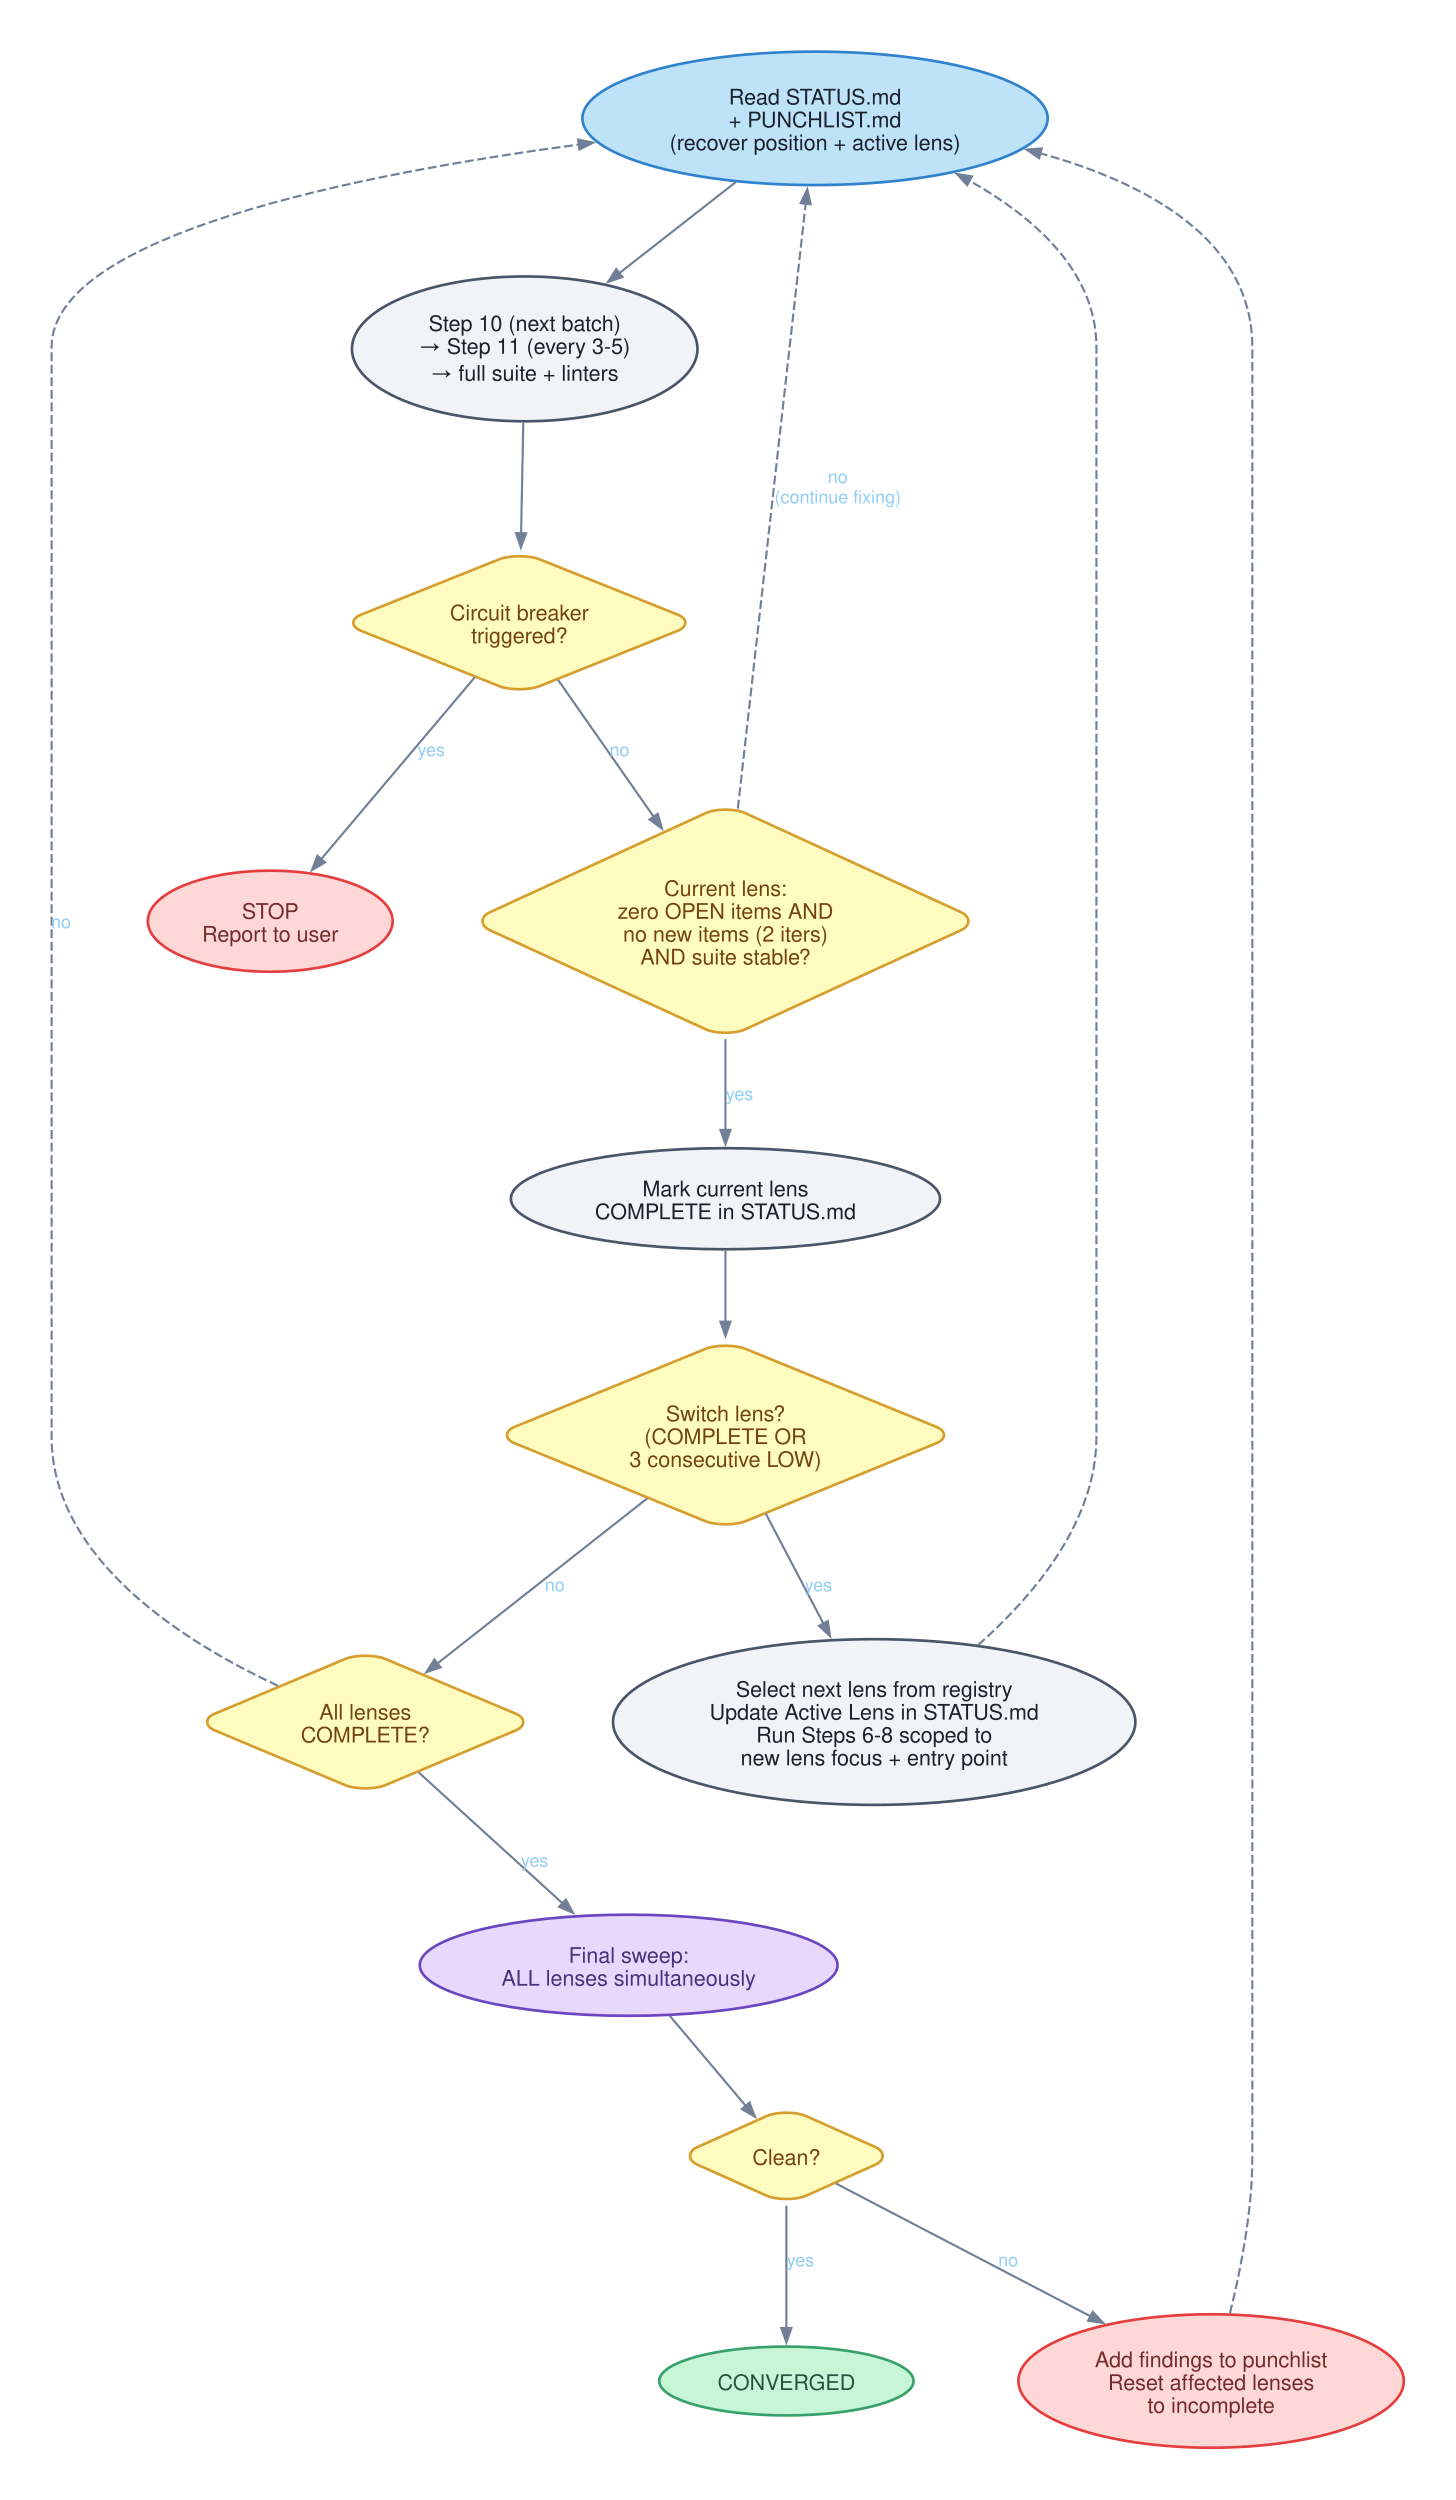
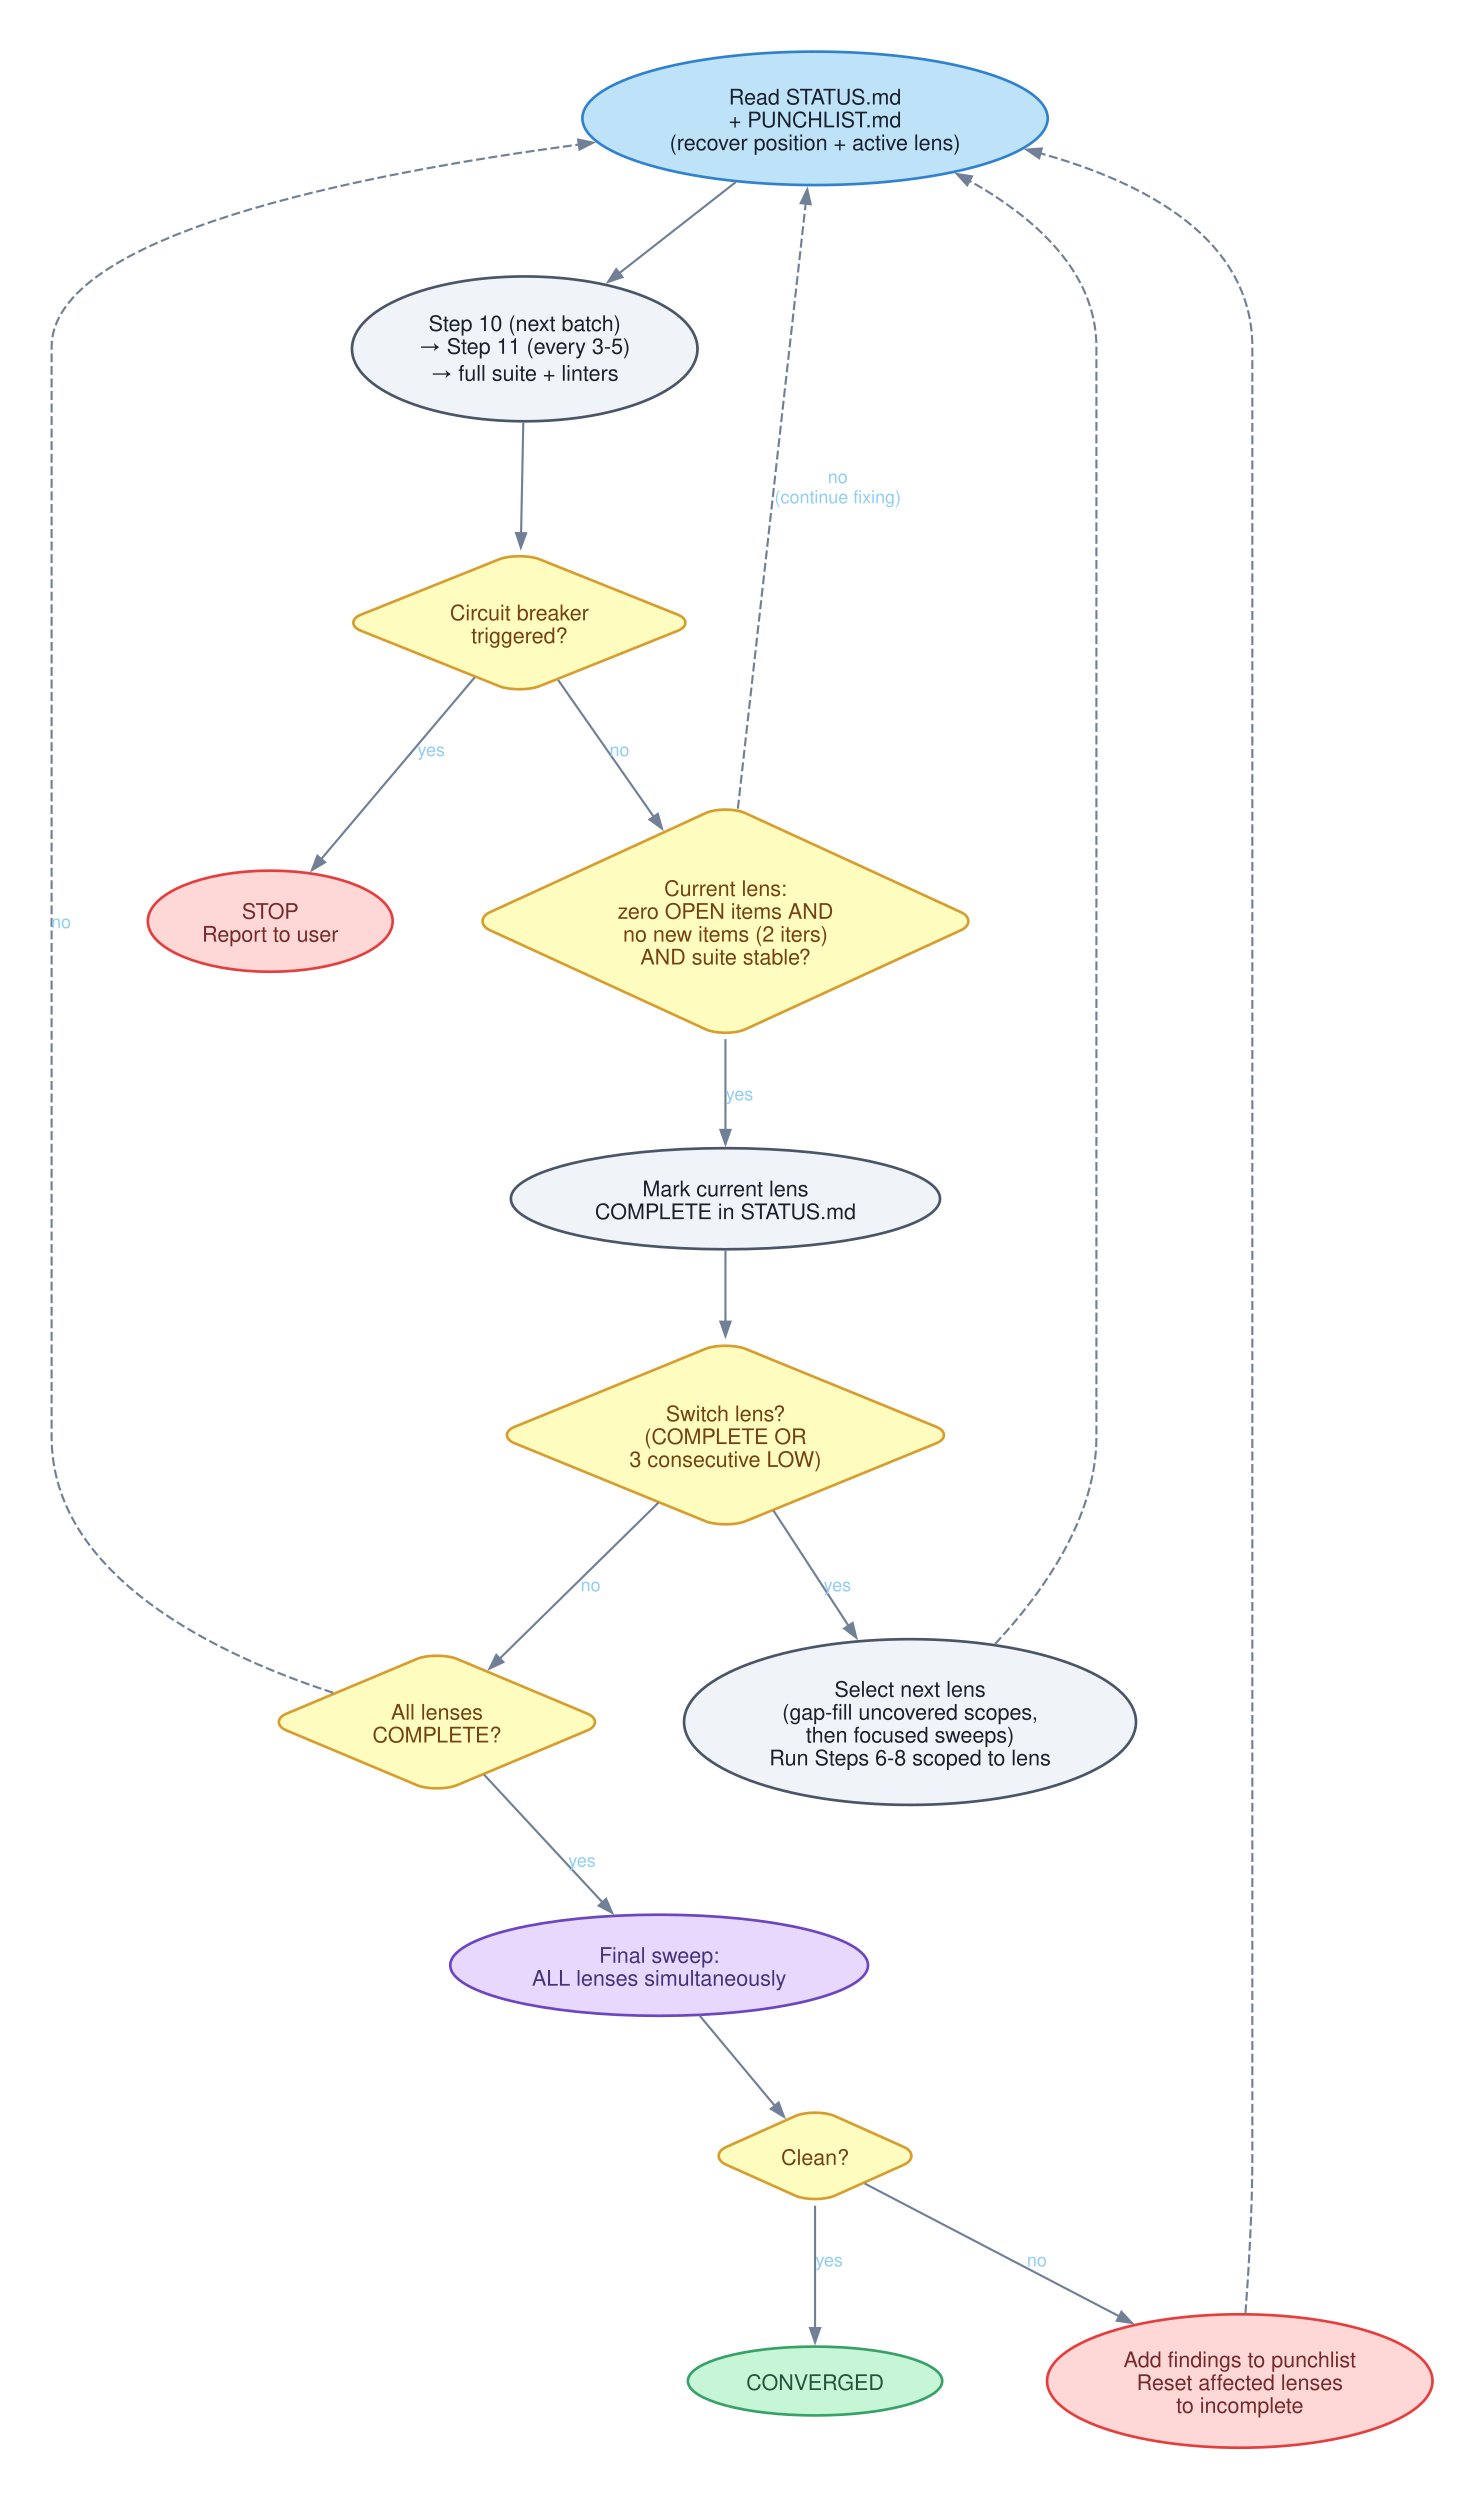
- <svg xmlns="http://www.w3.org/2000/svg" width="812pt" height="1395pt" viewBox="0.00 0.00 812.00 1395.00">
+ <svg xmlns="http://www.w3.org/2000/svg" width="828pt" height="1395pt" viewBox="0.00 0.00 828.00 1395.00">
  <g id="graph0" class="graph" transform="scale(1 1) rotate(0) translate(28.8 1365.83)">
    <g id="node1" class="node">
      <ellipse fill="#bee3f8" stroke="#3182ce" stroke-width="1.5" cx="426" cy="-1299.8" rx="129.82" ry="37.23" />
      <text xml:space="preserve" text-anchor="middle" x="426" y="-1307.53" font-family="Helvetica,sans-Serif" font-size="12.00" fill="#1a202c">Read STATUS.md</text>
      <text xml:space="preserve" text-anchor="middle" x="426" y="-1294.78" font-family="Helvetica,sans-Serif" font-size="12.00" fill="#1a202c">+ PUNCHLIST.md</text>
      <text xml:space="preserve" text-anchor="middle" x="426" y="-1282.03" font-family="Helvetica,sans-Serif" font-size="12.00" fill="#1a202c">(recover position + active lens)</text>
    </g>
    <g id="node2" class="node">
      <ellipse fill="#f0f4f8" stroke="#4a5568" stroke-width="1.5" cx="264" cy="-1171.16" rx="96.41" ry="40.41" />
      <text xml:space="preserve" text-anchor="middle" x="264" y="-1181.14" font-family="Helvetica,sans-Serif" font-size="12.00" fill="#1a202c">Step 10 (next batch)</text>
      <text xml:space="preserve" text-anchor="middle" x="264" y="-1168.39" font-family="Helvetica,sans-Serif" font-size="12.00" fill="#1a202c">→ Step 11 (every 3-5)</text>
      <text xml:space="preserve" text-anchor="middle" x="264" y="-1153.39" font-family="Helvetica,sans-Serif" font-size="12.00" fill="#1a202c">→ full suite + linters</text>
    </g>
    <g id="edge1" class="edge">
      <path fill="none" stroke="#718096" stroke-width="1.2" d="M381.73,-1264.2C361.62,-1248.48 337.69,-1229.77 316.66,-1213.33" />
      <polygon fill="#718096" stroke="#718096" stroke-width="1.2" points="318.52,-1211.23 310.49,-1208.51 315.07,-1215.64 318.52,-1211.23" />
    </g>
    <g id="node3" class="node">
      <path fill="#fefcbf" stroke="#d69e2e" stroke-width="1.5" d="M249.86,-1053.79C249.86,-1053.79 172.54,-1022.81 172.54,-1022.81 166.97,-1020.58 166.97,-1016.12 172.54,-1013.89 172.54,-1013.89 249.86,-982.91 249.86,-982.91 255.43,-980.68 266.57,-980.68 272.14,-982.91 272.14,-982.91 349.46,-1013.89 349.46,-1013.89 355.03,-1016.12 355.03,-1020.58 349.46,-1022.81 349.46,-1022.81 272.14,-1053.79 272.14,-1053.79 266.57,-1056.02 255.43,-1056.02 249.86,-1053.79" />
      <text xml:space="preserve" text-anchor="middle" x="261" y="-1019.7" font-family="Helvetica,sans-Serif" font-size="12.00" fill="#744210">Circuit breaker</text>
      <text xml:space="preserve" text-anchor="middle" x="261" y="-1006.95" font-family="Helvetica,sans-Serif" font-size="12.00" fill="#744210">triggered?</text>
    </g>
    <g id="edge2" class="edge">
      <path fill="none" stroke="#718096" stroke-width="1.2" d="M263.2,-1130.14C262.83,-1111.1 262.37,-1088.15 261.97,-1068.1" />
      <polygon fill="#718096" stroke="#718096" stroke-width="1.2" points="264.77,-1068.27 261.82,-1060.33 259.17,-1068.38 264.77,-1068.27" />
    </g>
    <g id="node4" class="node">
      <ellipse fill="#fed7d7" stroke="#e53e3e" stroke-width="1.5" cx="122" cy="-851.8" rx="68.31" ry="28.21" />
      <text xml:space="preserve" text-anchor="middle" x="122" y="-853.15" font-family="Helvetica,sans-Serif" font-size="12.00" fill="#742a2a">STOP</text>
      <text xml:space="preserve" text-anchor="middle" x="122" y="-840.4" font-family="Helvetica,sans-Serif" font-size="12.00" fill="#742a2a">Report to user</text>
    </g>
    <g id="edge3" class="edge">
      <path fill="none" stroke="#718096" stroke-width="1.2" d="M236.15,-987.93C212.03,-959.39 175.48,-916.11 150.27,-886.26" />
      <polygon fill="#718096" stroke="#718096" stroke-width="1.2" points="152.59,-884.67 145.29,-880.37 148.31,-888.29 152.59,-884.67" />
      <text xml:space="preserve" text-anchor="middle" x="211.82" y="-943.95" font-family="Helvetica,sans-Serif" font-size="10.00" fill="#90cdf4">yes</text>
    </g>
    <g id="node5" class="node">
      <path fill="#fefcbf" stroke="#d69e2e" stroke-width="1.5" d="M365.1,-912.19C365.1,-912.19 244.55,-856.81 244.55,-856.81 239.1,-854.31 239.1,-849.3 244.55,-846.79 244.55,-846.79 365.1,-791.41 365.1,-791.41 370.55,-788.91 381.45,-788.91 386.9,-791.41 386.9,-791.41 507.45,-846.79 507.45,-846.79 512.9,-849.3 512.9,-854.31 507.45,-856.81 507.45,-856.81 386.9,-912.19 386.9,-912.19 381.45,-914.7 370.55,-914.7 365.1,-912.19" />
      <text xml:space="preserve" text-anchor="middle" x="376" y="-865.9" font-family="Helvetica,sans-Serif" font-size="12.00" fill="#744210">Current lens:</text>
      <text xml:space="preserve" text-anchor="middle" x="376" y="-853.15" font-family="Helvetica,sans-Serif" font-size="12.00" fill="#744210">zero OPEN items AND</text>
      <text xml:space="preserve" text-anchor="middle" x="376" y="-840.4" font-family="Helvetica,sans-Serif" font-size="12.00" fill="#744210">no new items (2 iters)</text>
      <text xml:space="preserve" text-anchor="middle" x="376" y="-827.65" font-family="Helvetica,sans-Serif" font-size="12.00" fill="#744210">AND suite stable?</text>
    </g>
    <g id="edge4" class="edge">
      <path fill="none" stroke="#718096" stroke-width="1.2" d="M282.63,-986.4C297.67,-964.89 318.15,-935.58 336.1,-909.89" />
      <polygon fill="#718096" stroke="#718096" stroke-width="1.2" points="338.25,-911.7 340.54,-903.54 333.66,-908.49 338.25,-911.7" />
      <text xml:space="preserve" text-anchor="middle" x="316.86" y="-943.95" font-family="Helvetica,sans-Serif" font-size="10.00" fill="#90cdf4">no</text>
    </g>
    <g id="edge6" class="edge">
      <path fill="none" stroke="#718096" stroke-width="1.2" stroke-dasharray="5,2" d="M382.93,-914.61C393.08,-1005.14 411.76,-1171.76 420.81,-1252.51" />
      <polygon fill="#718096" stroke="#718096" stroke-width="1.2" points="417.99,-1252.48 421.66,-1260.12 423.55,-1251.86 417.99,-1252.48" />
      <text xml:space="preserve" text-anchor="middle" x="438.67" y="-1096.25" font-family="Helvetica,sans-Serif" font-size="10.00" fill="#90cdf4">no</text>
      <text xml:space="preserve" text-anchor="middle" x="438.67" y="-1085" font-family="Helvetica,sans-Serif" font-size="10.00" fill="#90cdf4">(continue fixing)</text>
    </g>
    <g id="node6" class="node">
      <ellipse fill="#f0f4f8" stroke="#4a5568" stroke-width="1.5" cx="376" cy="-696.94" rx="119.75" ry="28.21" />
      <text xml:space="preserve" text-anchor="middle" x="376" y="-698.29" font-family="Helvetica,sans-Serif" font-size="12.00" fill="#1a202c">Mark current lens</text>
      <text xml:space="preserve" text-anchor="middle" x="376" y="-685.54" font-family="Helvetica,sans-Serif" font-size="12.00" fill="#1a202c">COMPLETE in STATUS.md</text>
    </g>
    <g id="edge5" class="edge">
      <path fill="none" stroke="#718096" stroke-width="1.2" d="M376,-785.97C376,-768.62 376,-750.45 376,-735.15" />
      <polygon fill="#718096" stroke="#718096" stroke-width="1.2" points="378.8,-735.37 376,-727.37 373.2,-735.37 378.8,-735.37" />
      <text xml:space="preserve" text-anchor="middle" x="383.88" y="-751.9" font-family="Helvetica,sans-Serif" font-size="10.00" fill="#90cdf4">yes</text>
    </g>
    <g id="node7" class="node">
      <path fill="#fefcbf" stroke="#d69e2e" stroke-width="1.5" d="M364.89,-613.19C364.89,-613.19 258.26,-569.61 258.26,-569.61 252.7,-567.34 252.7,-562.81 258.26,-560.54 258.26,-560.54 364.89,-516.96 364.89,-516.96 370.45,-514.69 381.55,-514.69 387.11,-516.96 387.11,-516.96 493.74,-560.54 493.74,-560.54 499.3,-562.81 499.3,-567.34 493.74,-569.61 493.74,-569.61 387.11,-613.19 387.11,-613.19 381.55,-615.46 370.45,-615.46 364.89,-613.19" />
      <text xml:space="preserve" text-anchor="middle" x="376" y="-572.8" font-family="Helvetica,sans-Serif" font-size="12.00" fill="#744210">Switch lens?</text>
      <text xml:space="preserve" text-anchor="middle" x="376" y="-560.05" font-family="Helvetica,sans-Serif" font-size="12.00" fill="#744210">(COMPLETE OR</text>
      <text xml:space="preserve" text-anchor="middle" x="376" y="-547.3" font-family="Helvetica,sans-Serif" font-size="12.00" fill="#744210">3 consecutive LOW)</text>
    </g>
    <g id="edge7" class="edge">
      <path fill="none" stroke="#718096" stroke-width="1.2" d="M376,-668.08C376,-656.33 376,-642.15 376,-628.15" />
      <polygon fill="#718096" stroke="#718096" stroke-width="1.2" points="378.8,-628.33 376,-620.33 373.2,-628.33 378.8,-628.33" />
    </g>
    <g id="node8" class="node">
-       <ellipse fill="#f0f4f8" stroke="#4a5568" stroke-width="1.5" cx="459" cy="-404.93" rx="145.73" ry="46.24" />
-       <text xml:space="preserve" text-anchor="middle" x="459" y="-419.03" font-family="Helvetica,sans-Serif" font-size="12.00" fill="#1a202c">Select next lens from registry</text>
-       <text xml:space="preserve" text-anchor="middle" x="459" y="-406.28" font-family="Helvetica,sans-Serif" font-size="12.00" fill="#1a202c">Update Active Lens in STATUS.md</text>
-       <text xml:space="preserve" text-anchor="middle" x="459" y="-393.53" font-family="Helvetica,sans-Serif" font-size="12.00" fill="#1a202c">Run Steps 6-8 scoped to</text>
-       <text xml:space="preserve" text-anchor="middle" x="459" y="-380.78" font-family="Helvetica,sans-Serif" font-size="12.00" fill="#1a202c">new lens focus + entry point</text>
+       <ellipse fill="#f0f4f8" stroke="#4a5568" stroke-width="1.5" cx="479" cy="-404.93" rx="126.11" ry="46.24" />
+       <text xml:space="preserve" text-anchor="middle" x="479" y="-419.03" font-family="Helvetica,sans-Serif" font-size="12.00" fill="#1a202c">Select next lens</text>
+       <text xml:space="preserve" text-anchor="middle" x="479" y="-406.28" font-family="Helvetica,sans-Serif" font-size="12.00" fill="#1a202c">(gap-fill uncovered scopes,</text>
+       <text xml:space="preserve" text-anchor="middle" x="479" y="-393.53" font-family="Helvetica,sans-Serif" font-size="12.00" fill="#1a202c">then focused sweeps)</text>
+       <text xml:space="preserve" text-anchor="middle" x="479" y="-380.78" font-family="Helvetica,sans-Serif" font-size="12.00" fill="#1a202c">Run Steps 6-8 scoped to lens</text>
    </g>
    <g id="edge8" class="edge">
-       <path fill="none" stroke="#718096" stroke-width="1.2" d="M398.46,-521.28C408.42,-502.31 420.24,-479.78 430.78,-459.69" />
-       <polygon fill="#718096" stroke="#718096" stroke-width="1.2" points="433.13,-461.24 434.37,-452.86 428.17,-458.64 433.13,-461.24" />
-       <text xml:space="preserve" text-anchor="middle" x="427.86" y="-477.93" font-family="Helvetica,sans-Serif" font-size="10.00" fill="#90cdf4">yes</text>
+       <path fill="none" stroke="#718096" stroke-width="1.2" d="M402.79,-522.94C415.58,-503.3 431.03,-479.58 444.67,-458.64" />
+       <polygon fill="#718096" stroke="#718096" stroke-width="1.2" points="446.98,-460.22 449,-451.99 442.29,-457.17 446.98,-460.22" />
+       <text xml:space="preserve" text-anchor="middle" x="438.46" y="-477.93" font-family="Helvetica,sans-Serif" font-size="10.00" fill="#90cdf4">yes</text>
    </g>
    <g id="node9" class="node">
-       <path fill="#fefcbf" stroke="#d69e2e" stroke-width="1.5" d="M163.93,-440.19C163.93,-440.19 90.97,-409.57 90.97,-409.57 85.43,-407.25 85.43,-402.61 90.97,-400.29 90.97,-400.29 163.93,-369.67 163.93,-369.67 169.47,-367.35 180.53,-367.35 186.07,-369.67 186.07,-369.67 259.03,-400.29 259.03,-400.29 264.57,-402.61 264.57,-407.25 259.03,-409.57 259.03,-409.57 186.07,-440.19 186.07,-440.19 180.53,-442.51 169.47,-442.51 163.93,-440.19" />
-       <text xml:space="preserve" text-anchor="middle" x="175" y="-406.28" font-family="Helvetica,sans-Serif" font-size="12.00" fill="#744210">All lenses</text>
-       <text xml:space="preserve" text-anchor="middle" x="175" y="-393.53" font-family="Helvetica,sans-Serif" font-size="12.00" fill="#744210">COMPLETE?</text>
+       <path fill="#fefcbf" stroke="#d69e2e" stroke-width="1.5" d="M203.93,-440.19C203.93,-440.19 130.97,-409.57 130.97,-409.57 125.43,-407.25 125.43,-402.61 130.97,-400.29 130.97,-400.29 203.93,-369.67 203.93,-369.67 209.47,-367.35 220.53,-367.35 226.07,-369.67 226.07,-369.67 299.03,-400.29 299.03,-400.29 304.57,-402.61 304.57,-407.25 299.03,-409.57 299.03,-409.57 226.07,-440.19 226.07,-440.19 220.53,-442.51 209.47,-442.51 203.93,-440.19" />
+       <text xml:space="preserve" text-anchor="middle" x="215" y="-406.28" font-family="Helvetica,sans-Serif" font-size="12.00" fill="#744210">All lenses</text>
+       <text xml:space="preserve" text-anchor="middle" x="215" y="-393.53" font-family="Helvetica,sans-Serif" font-size="12.00" fill="#744210">COMPLETE?</text>
    </g>
    <g id="edge9" class="edge">
-       <path fill="none" stroke="#718096" stroke-width="1.2" d="M332.39,-529.76C297.5,-502.31 248.98,-464.14 215.06,-437.45" />
-       <polygon fill="#718096" stroke="#718096" stroke-width="1.2" points="217.08,-435.47 209.06,-432.73 213.61,-439.87 217.08,-435.47" />
-       <text xml:space="preserve" text-anchor="middle" x="280.75" y="-477.93" font-family="Helvetica,sans-Serif" font-size="10.00" fill="#90cdf4">no</text>
+       <path fill="none" stroke="#718096" stroke-width="1.2" d="M338.66,-527.4C311.88,-501.1 276.06,-465.91 249.87,-440.18" />
+       <polygon fill="#718096" stroke="#718096" stroke-width="1.2" points="252.06,-438.4 244.39,-434.79 248.13,-442.4 252.06,-438.4" />
+       <text xml:space="preserve" text-anchor="middle" x="300.75" y="-477.93" font-family="Helvetica,sans-Serif" font-size="10.00" fill="#90cdf4">no</text>
    </g>
    <g id="edge10" class="edge">
-       <path fill="none" stroke="#718096" stroke-width="1.2" stroke-dasharray="5,2" d="M517.01,-447.91C549.28,-476.49 583,-517.5 583,-564.08 583,-1172.16 583,-1172.16 583,-1172.16 583,-1214.16 548.54,-1244.6 511.91,-1265.1" />
+       <path fill="none" stroke="#718096" stroke-width="1.2" stroke-dasharray="5,2" d="M526.43,-448.47C553.86,-477.85 583,-519.55 583,-564.08 583,-1172.16 583,-1172.16 583,-1172.16 583,-1214.16 548.54,-1244.6 511.91,-1265.1" />
      <polygon fill="#718096" stroke="#718096" stroke-width="1.2" points="510.9,-1262.46 505.18,-1268.72 513.55,-1267.4 510.9,-1262.46" />
    </g>
    <g id="edge12" class="edge">
-       <path fill="none" stroke="#718096" stroke-width="1.2" stroke-dasharray="5,2" d="M126.25,-425.19C74.47,-449.23 0,-495.69 0,-564.08 0,-1172.16 0,-1172.16 0,-1172.16 0,-1234.39 169.12,-1268.48 294.24,-1285.18" />
+       <path fill="none" stroke="#718096" stroke-width="1.2" stroke-dasharray="5,2" d="M157.1,-421.27C93.42,-442.06 0,-485.88 0,-564.08 0,-1172.16 0,-1172.16 0,-1172.16 0,-1234.39 169.12,-1268.48 294.24,-1285.18" />
      <polygon fill="#718096" stroke="#718096" stroke-width="1.2" points="293.83,-1287.95 302.12,-1286.22 294.56,-1282.4 293.83,-1287.95" />
      <text xml:space="preserve" text-anchor="middle" x="5.25" y="-847.93" font-family="Helvetica,sans-Serif" font-size="10.00" fill="#90cdf4">no</text>
    </g>
    <g id="node10" class="node">
-       <ellipse fill="#e9d8fd" stroke="#6b46c1" stroke-width="1.5" cx="322" cy="-269.22" rx="116.57" ry="28.21" />
-       <text xml:space="preserve" text-anchor="middle" x="322" y="-270.57" font-family="Helvetica,sans-Serif" font-size="12.00" fill="#44337a">Final sweep:</text>
-       <text xml:space="preserve" text-anchor="middle" x="322" y="-257.82" font-family="Helvetica,sans-Serif" font-size="12.00" fill="#44337a">ALL lenses simultaneously</text>
+       <ellipse fill="#e9d8fd" stroke="#6b46c1" stroke-width="1.5" cx="339" cy="-269.22" rx="116.57" ry="28.21" />
+       <text xml:space="preserve" text-anchor="middle" x="339" y="-270.57" font-family="Helvetica,sans-Serif" font-size="12.00" fill="#44337a">Final sweep:</text>
+       <text xml:space="preserve" text-anchor="middle" x="339" y="-257.82" font-family="Helvetica,sans-Serif" font-size="12.00" fill="#44337a">ALL lenses simultaneously</text>
    </g>
    <g id="edge11" class="edge">
-       <path fill="none" stroke="#718096" stroke-width="1.2" d="M204.75,-376.87C227.96,-355.76 260.33,-326.32 285.17,-303.72" />
-       <polygon fill="#718096" stroke="#718096" stroke-width="1.2" points="286.92,-305.92 290.95,-298.46 283.15,-301.77 286.92,-305.92" />
-       <text xml:space="preserve" text-anchor="middle" x="269.54" y="-324.19" font-family="Helvetica,sans-Serif" font-size="10.00" fill="#90cdf4">yes</text>
+       <path fill="none" stroke="#718096" stroke-width="1.2" d="M241.3,-375.57C260.67,-354.68 287.1,-326.19 307.58,-304.1" />
+       <polygon fill="#718096" stroke="#718096" stroke-width="1.2" points="309.39,-306.27 312.77,-298.5 305.28,-302.46 309.39,-306.27" />
+       <text xml:space="preserve" text-anchor="middle" x="295.98" y="-324.19" font-family="Helvetica,sans-Serif" font-size="10.00" fill="#90cdf4">yes</text>
    </g>
    <g id="node11" class="node">
-       <path fill="#fefcbf" stroke="#d69e2e" stroke-width="1.5" d="M399.05,-185.1C399.05,-185.1 360.35,-167.76 360.35,-167.76 354.88,-165.31 354.88,-160.41 360.35,-157.95 360.35,-157.95 399.05,-140.61 399.05,-140.61 404.52,-138.16 415.48,-138.16 420.95,-140.61 420.95,-140.61 459.65,-157.95 459.65,-157.95 465.12,-160.41 465.12,-165.31 459.65,-167.76 459.65,-167.76 420.95,-185.1 420.95,-185.1 415.48,-187.56 404.52,-187.56 399.05,-185.1" />
-       <text xml:space="preserve" text-anchor="middle" x="410" y="-157.83" font-family="Helvetica,sans-Serif" font-size="12.00" fill="#744210">Clean?</text>
+       <path fill="#fefcbf" stroke="#d69e2e" stroke-width="1.5" d="M415.05,-185.1C415.05,-185.1 376.35,-167.76 376.35,-167.76 370.88,-165.31 370.88,-160.41 376.35,-157.95 376.35,-157.95 415.05,-140.61 415.05,-140.61 420.52,-138.16 431.48,-138.16 436.95,-140.61 436.95,-140.61 475.65,-157.95 475.65,-157.95 481.12,-160.41 481.12,-165.31 475.65,-167.76 475.65,-167.76 436.95,-185.1 436.95,-185.1 431.48,-187.56 420.52,-187.56 415.05,-185.1" />
+       <text xml:space="preserve" text-anchor="middle" x="426" y="-157.83" font-family="Helvetica,sans-Serif" font-size="12.00" fill="#744210">Clean?</text>
    </g>
    <g id="edge13" class="edge">
-       <path fill="none" stroke="#718096" stroke-width="1.2" d="M344.89,-241.07C358.02,-225.5 374.44,-206.04 387.5,-190.54" />
-       <polygon fill="#718096" stroke="#718096" stroke-width="1.2" points="389.43,-192.6 392.44,-184.68 385.15,-188.99 389.43,-192.6" />
+       <path fill="none" stroke="#718096" stroke-width="1.2" d="M361.63,-241.07C374.61,-225.5 390.84,-206.04 403.76,-190.54" />
+       <polygon fill="#718096" stroke="#718096" stroke-width="1.2" points="405.67,-192.62 408.64,-184.69 401.36,-189.04 405.67,-192.62" />
    </g>
    <g id="node12" class="node">
-       <ellipse fill="#c6f6d5" stroke="#38a169" stroke-width="1.5" cx="410" cy="-37.23" rx="70.96" ry="19.2" />
-       <text xml:space="preserve" text-anchor="middle" x="410" y="-32.2" font-family="Helvetica,sans-Serif" font-size="12.00" fill="#22543d">CONVERGED</text>
+       <ellipse fill="#c6f6d5" stroke="#38a169" stroke-width="1.5" cx="426" cy="-37.23" rx="70.96" ry="19.2" />
+       <text xml:space="preserve" text-anchor="middle" x="426" y="-32.2" font-family="Helvetica,sans-Serif" font-size="12.00" fill="#22543d">CONVERGED</text>
    </g>
    <g id="edge14" class="edge">
-       <path fill="none" stroke="#718096" stroke-width="1.2" d="M410,-135.03C410,-114.86 410,-87.28 410,-66.72" />
-       <polygon fill="#718096" stroke="#718096" stroke-width="1.2" points="412.8,-66.78 410,-58.78 407.2,-66.78 412.8,-66.78" />
-       <text xml:space="preserve" text-anchor="middle" x="417.88" y="-101.21" font-family="Helvetica,sans-Serif" font-size="10.00" fill="#90cdf4">yes</text>
+       <path fill="none" stroke="#718096" stroke-width="1.2" d="M426,-135.03C426,-114.86 426,-87.28 426,-66.72" />
+       <polygon fill="#718096" stroke="#718096" stroke-width="1.2" points="428.8,-66.78 426,-58.78 423.2,-66.78 428.8,-66.78" />
+       <text xml:space="preserve" text-anchor="middle" x="433.88" y="-101.21" font-family="Helvetica,sans-Serif" font-size="10.00" fill="#90cdf4">yes</text>
    </g>
    <g id="node13" class="node">
-       <ellipse fill="#fed7d7" stroke="#e53e3e" stroke-width="1.5" cx="647" cy="-37.23" rx="107.55" ry="37.23" />
-       <text xml:space="preserve" text-anchor="middle" x="647" y="-44.95" font-family="Helvetica,sans-Serif" font-size="12.00" fill="#742a2a">Add findings to punchlist</text>
-       <text xml:space="preserve" text-anchor="middle" x="647" y="-32.2" font-family="Helvetica,sans-Serif" font-size="12.00" fill="#742a2a">Reset affected lenses</text>
-       <text xml:space="preserve" text-anchor="middle" x="647" y="-19.45" font-family="Helvetica,sans-Serif" font-size="12.00" fill="#742a2a">to incomplete</text>
+       <ellipse fill="#fed7d7" stroke="#e53e3e" stroke-width="1.5" cx="663" cy="-37.23" rx="107.55" ry="37.23" />
+       <text xml:space="preserve" text-anchor="middle" x="663" y="-44.95" font-family="Helvetica,sans-Serif" font-size="12.00" fill="#742a2a">Add findings to punchlist</text>
+       <text xml:space="preserve" text-anchor="middle" x="663" y="-32.2" font-family="Helvetica,sans-Serif" font-size="12.00" fill="#742a2a">Reset affected lenses</text>
+       <text xml:space="preserve" text-anchor="middle" x="663" y="-19.45" font-family="Helvetica,sans-Serif" font-size="12.00" fill="#742a2a">to incomplete</text>
    </g>
    <g id="edge15" class="edge">
-       <path fill="none" stroke="#718096" stroke-width="1.2" d="M437.65,-147.43C472.25,-129.39 532.68,-97.87 579.74,-73.31" />
-       <polygon fill="#718096" stroke="#718096" stroke-width="1.2" points="580.96,-75.84 586.76,-69.65 578.37,-70.87 580.96,-75.84" />
-       <text xml:space="preserve" text-anchor="middle" x="533.75" y="-101.21" font-family="Helvetica,sans-Serif" font-size="10.00" fill="#90cdf4">no</text>
+       <path fill="none" stroke="#718096" stroke-width="1.2" d="M453.65,-147.43C488.25,-129.39 548.68,-97.87 595.74,-73.31" />
+       <polygon fill="#718096" stroke="#718096" stroke-width="1.2" points="596.96,-75.84 602.76,-69.65 594.37,-70.87 596.96,-75.84" />
+       <text xml:space="preserve" text-anchor="middle" x="549.75" y="-101.21" font-family="Helvetica,sans-Serif" font-size="10.00" fill="#90cdf4">no</text>
    </g>
    <g id="edge16" class="edge">
-       <path fill="none" stroke="#718096" stroke-width="1.2" stroke-dasharray="5,2" d="M657.49,-74.95C663.56,-99.37 670,-132.28 670,-161.86 670,-1172.16 670,-1172.16 670,-1172.16 670,-1232.09 611.31,-1263.69 551.5,-1280.35" />
+       <path fill="none" stroke="#718096" stroke-width="1.2" stroke-dasharray="5,2" d="M666.17,-74.98C668.02,-99.56 670,-132.62 670,-161.86 670,-1172.16 670,-1172.16 670,-1172.16 670,-1232.09 611.31,-1263.69 551.5,-1280.35" />
      <polygon fill="#718096" stroke="#718096" stroke-width="1.2" points="551.05,-1277.57 544.04,-1282.33 552.49,-1282.98 551.05,-1277.57" />
    </g>
  </g>
</svg>
